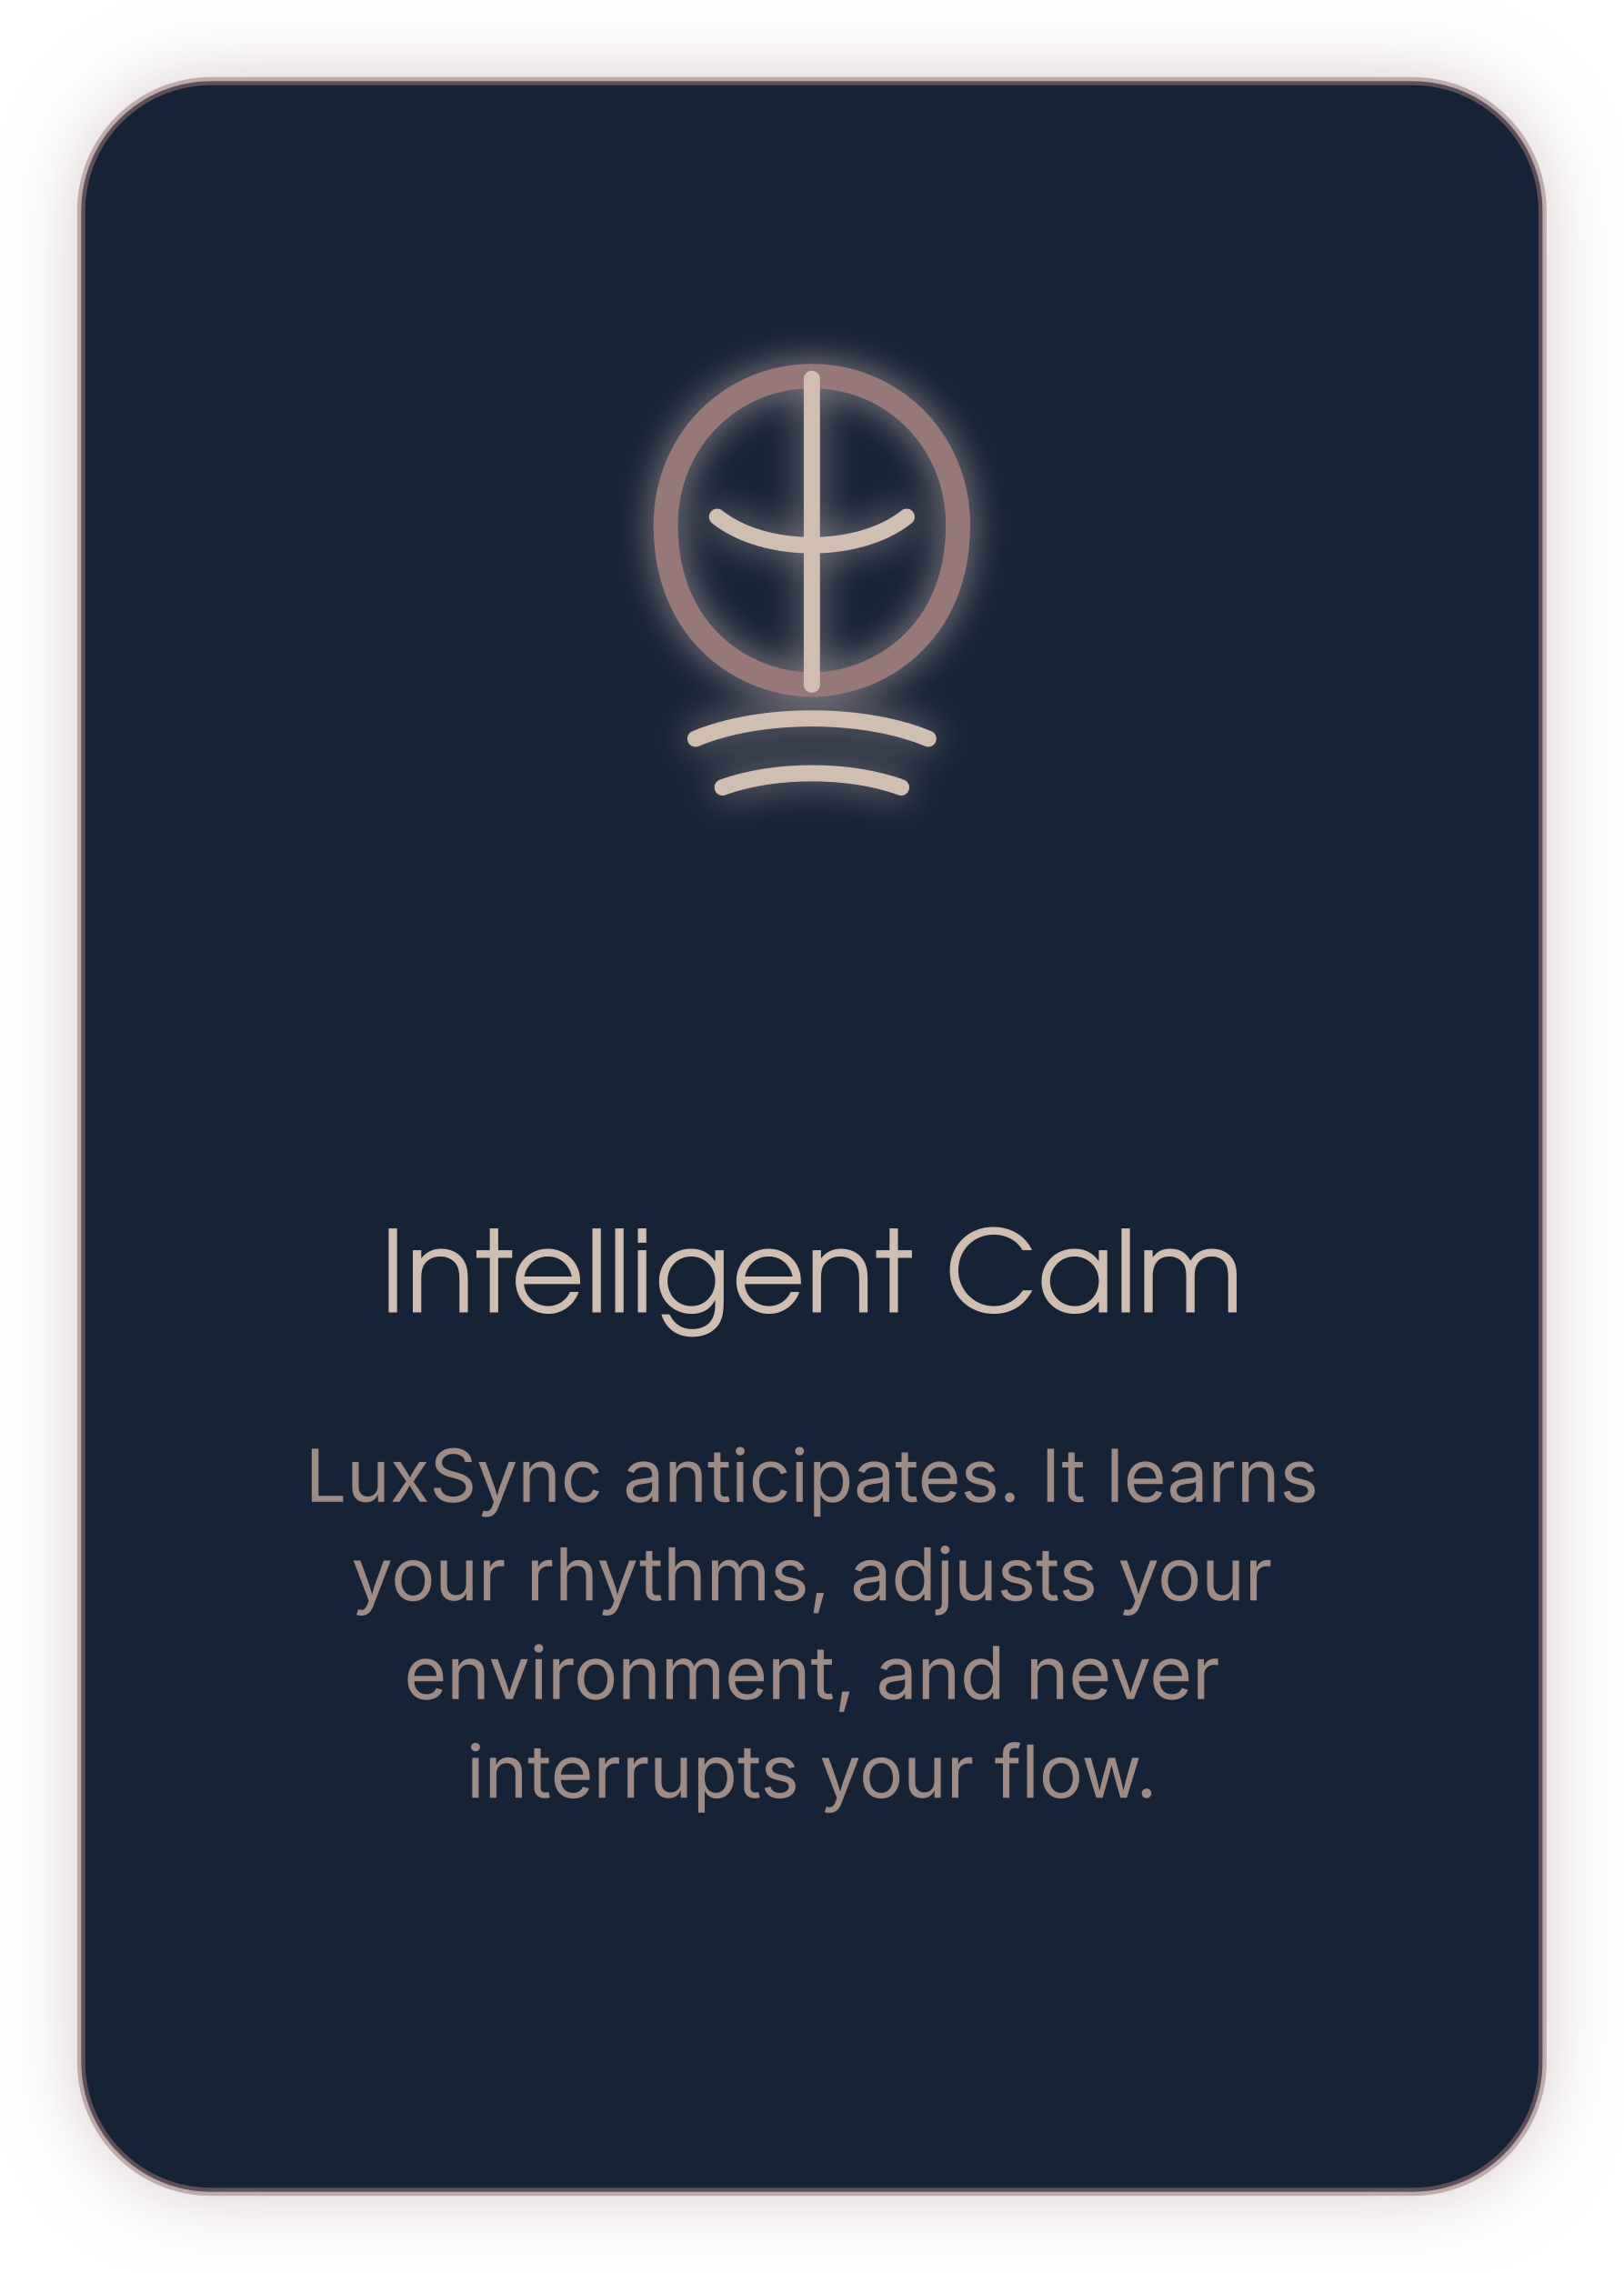
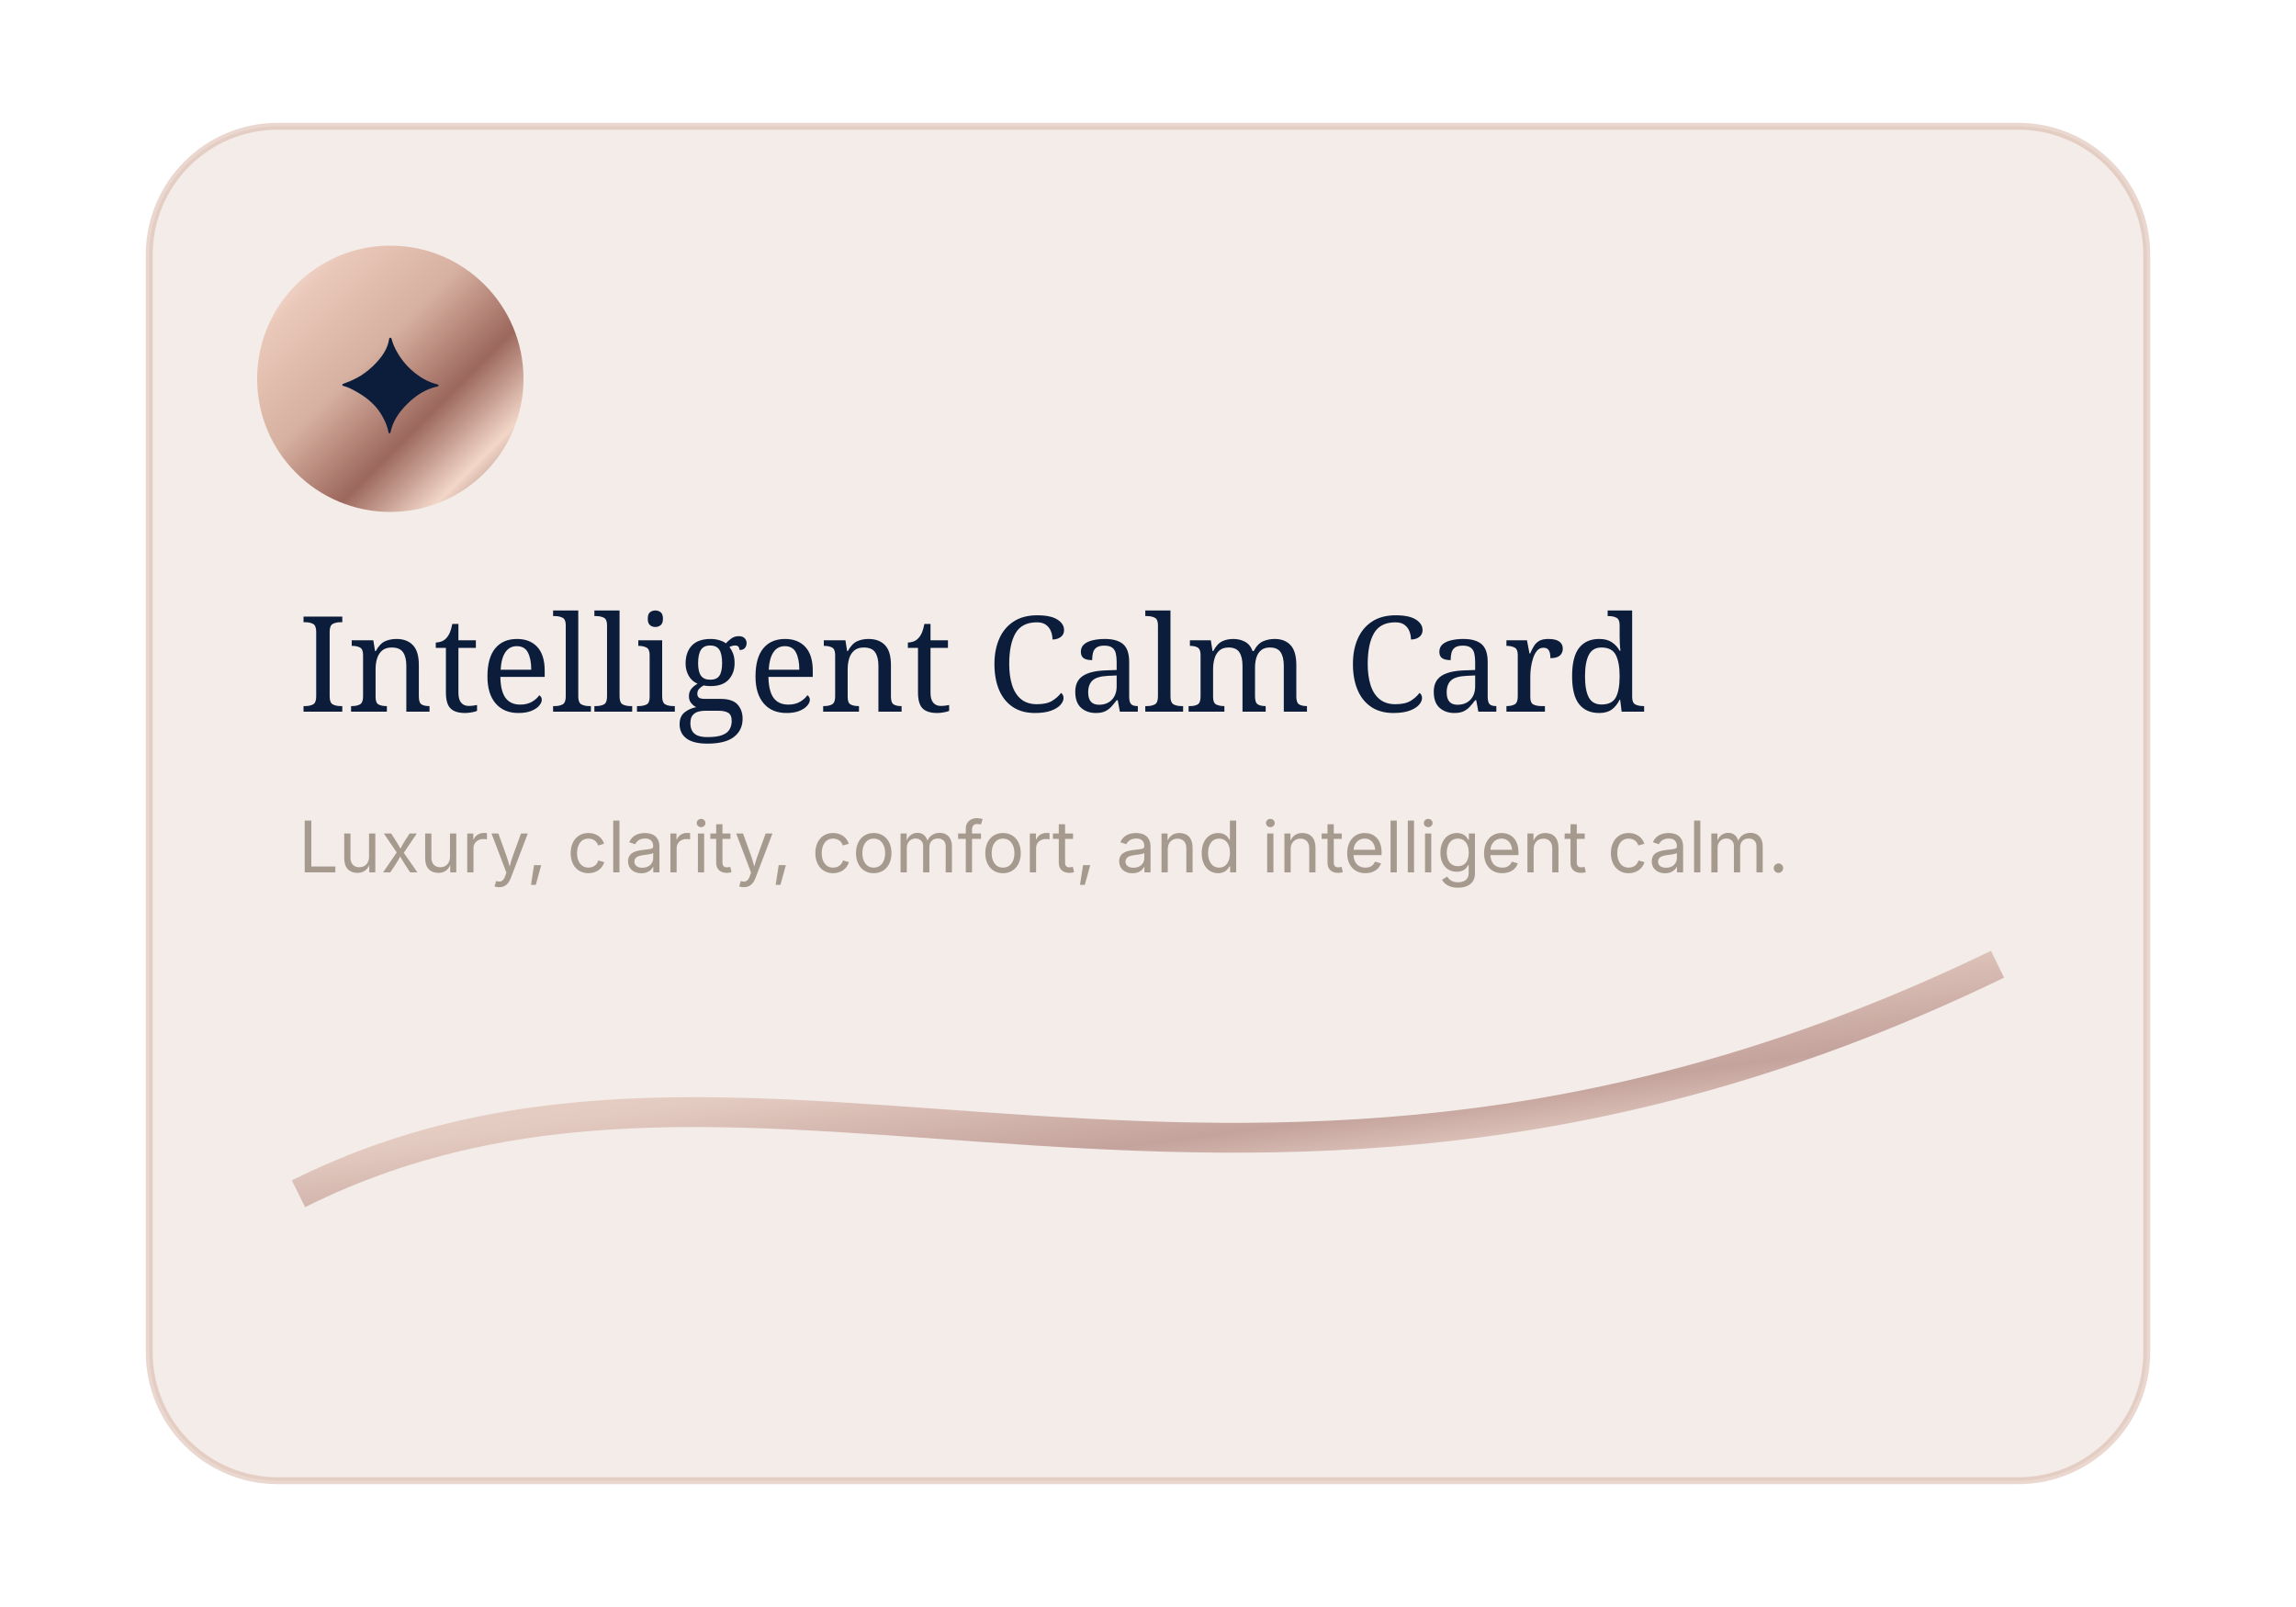
- <svg xmlns="http://www.w3.org/2000/svg" width="600" height="840" viewBox="0 0 600 840" role="img" aria-label="Intelligent Calm">
+ <svg xmlns="http://www.w3.org/2000/svg" width="1000" height="700" viewBox="0 0 1000 700" role="img" aria-label="LuxSync graphic">
  <defs>
-     <linearGradient id="bg" x1="0" y1="0" x2="1" y2="1">
-       <stop stop-color="#0D1526" />
-       <stop offset="1" stop-color="#172036" />
+     <linearGradient id="n" x1="0" y1="0" x2="1" y2="1">
+       <stop stop-color="#0B1D3A" />
+       <stop offset="1" stop-color="#090E1B" />
    </linearGradient>
-     <linearGradient id="navyDrift" x1="0" y1="0" x2="0" y2="1">
-       <stop stop-color="#0D1526" />
-       <stop offset="1" stop-color="#172036" />
+     <linearGradient id="m" x1="0" y1="0" x2="1" y2="1">
+       <stop stop-color="#FFF2EA" />
+       <stop offset=".18" stop-color="#EAC8B9" />
+       <stop offset=".42" stop-color="#D6B0A0" />
+       <stop offset=".64" stop-color="#9C675C" />
+       <stop offset=".82" stop-color="#F2D6C8" />
+       <stop offset="1" stop-color="#7D4E49" />
    </linearGradient>
-     <linearGradient id="warmVeil" x1="0" y1="1" x2="0" y2="0">
-       <stop stop-color="#D0BEB0" stop-opacity=".72" />
-       <stop offset="1" stop-color="#D0BEB0" stop-opacity="0" />
+     <linearGradient id="b" x1="0" y1="0" x2="1" y2="1">
+       <stop stop-color="#F4FAFF" />
+       <stop offset=".45" stop-color="#D7E8FF" />
+       <stop offset="1" stop-color="#A6B9CE" />
    </linearGradient>
-     <linearGradient id="lavenderMist" x1="0" y1="0" x2="1" y2="1">
-       <stop stop-color="#7B96B2" stop-opacity=".55" />
-       <stop offset="1" stop-color="#7B96B2" stop-opacity="0" />
-     </linearGradient>
-     <radialGradient id="roseDrift">
-       <stop stop-color="#967878" stop-opacity=".85" />
-       <stop offset="1" stop-color="#967878" stop-opacity="0" />
+     <radialGradient id="w">
+       <stop stop-color="#F9E3D7" stop-opacity=".95" />
+       <stop offset=".45" stop-color="#E7A27D" stop-opacity=".45" />
+       <stop offset="1" stop-color="#E7A27D" stop-opacity="0" />
    </radialGradient>
-     <radialGradient id="softLight">
-       <stop stop-color="#D0BEB0" />
-       <stop offset=".32" stop-color="#967878" stop-opacity=".7" />
-       <stop offset="1" stop-color="#967878" stop-opacity="0" />
-     </radialGradient>
-     <filter id="roseGlow" x="-80%" y="-80%" width="260%" height="260%">
-       <feGaussianBlur stdDeviation="14" result="b" />
-       <feColorMatrix in="b" values="0 0 0 0 .588 0 0 0 0 .471 0 0 0 0 .471 0 0 0 .75 0" />
+     <filter id="g" x="-70%" y="-70%" width="240%" height="240%">
+       <feGaussianBlur stdDeviation="13" result="q" />
      <feMerge>
-         <feMergeNode />
+         <feMergeNode in="q" />
        <feMergeNode in="SourceGraphic" />
      </feMerge>
    </filter>
-     <filter id="steelGlow" x="-80%" y="-80%" width="260%" height="260%">
-       <feGaussianBlur stdDeviation="10" result="b" />
-       <feColorMatrix in="b" values="0 0 0 0 .482 0 0 0 0 .588 0 0 0 0 .698 0 0 0 .7 0" />
-       <feMerge>
-         <feMergeNode />
-         <feMergeNode in="SourceGraphic" />
-       </feMerge>
-     </filter>
-     <filter id="shadow" x="-30%" y="-30%" width="160%" height="160%">
-       <feDropShadow dx="0" dy="14" stdDeviation="18" flood-color="#0D1526" flood-opacity=".6" />
-     </filter>
-     <filter id="suedeNoise" x="0" y="0" width="100%" height="100%">
-       <feTurbulence baseFrequency=".7" numOctaves="4" seed="23" type="fractalNoise" result="n" />
-       <feColorMatrix in="n" type="saturate" values="0" result="g" />
-       <feComponentTransfer in="g">
-         <feFuncA type="table" tableValues="0 .15" />
-       </feComponentTransfer>
-       <feBlend in="SourceGraphic" mode="soft-light" />
-     </filter>
-     <style>
-       .display{font-family:'Manrope','URW Gothic','DejaVu Sans',sans-serif}
-       .body{font-family:Inter,'DejaVu Sans',sans-serif}
-       .mono{font-family:Consolas,'DejaVu Sans Mono',monospace}
-       .line{fill:none;stroke:#967878;stroke-width:18;stroke-linecap:round;stroke-linejoin:round}
-       .line2{fill:none;stroke:#D0BEB0;stroke-width:12;stroke-linecap:round;stroke-linejoin:round}
-       .soft{fill:#172036;stroke:#967878;stroke-opacity:.55;stroke-width:3}
-     </style>
  </defs>
-   <rect x="30" y="30" width="540" height="780" rx="48" fill="#172036" stroke="#967878" stroke-opacity=".55" stroke-width="3" filter="url(#roseGlow)" />
-   <g transform="translate(172 78) scale(.5)" filter="url(#roseGlow)">
-     <path class="line" d="M148 232c0-62 48-110 108-110s108 48 108 110c0 82-60 118-108 118s-108-36-108-118Z" />
-     <path class="line2" d="M256 124v226M186 226c35 28 105 28 140 0M170 390c48-20 124-20 172 0M190 426c38-14 94-14 132 0" />
-   </g>
-   <text x="300" y="485" class="display" font-size="42" fill="#D0BEB0" text-anchor="middle">Intelligent Calm</text>
-   <text x="300" y="555" class="body" font-size="27" fill="#9E8B85" text-anchor="middle" font-weight="400">LuxSync anticipates. It learns</text>
-   <text x="300" y="591.45" class="body" font-size="27" fill="#9E8B85" text-anchor="middle" font-weight="400">your rhythms, adjusts your</text>
-   <text x="300" y="627.9" class="body" font-size="27" fill="#9E8B85" text-anchor="middle" font-weight="400">environment, and never</text>
-   <text x="300" y="664.35" class="body" font-size="27" fill="#9E8B85" text-anchor="middle" font-weight="400">interrupts your flow.</text>
+   <rect x="65" y="55" width="870" height="590" rx="56" fill="#F3ECE8" stroke="#D6B0A0" stroke-opacity=".5" stroke-width="3" />
+   <circle cx="170" cy="165" r="58" fill="url(#m)" />
+   <text x="170" y="188" text-anchor="middle" font-family="Bodoni Moda,Bodoni MT,Didot,Georgia,serif" font-size="58" fill="#0B1D3A">✦</text>
+   <text x="130" y="310" font-family="Bodoni Moda,Bodoni MT,Didot,Georgia,serif" font-size="58" fill="#0B1D3A">Intelligent Calm Card</text>
+   <text x="130" y="380" font-family="Candara,Inter,Segoe UI,Arial,sans-serif" font-size="31" fill="#A69A8E">Luxury, clarity, comfort, and intelligent calm.</text>
+   <path d="M130 520C330 420 540 580 870 420" fill="none" stroke="url(#m)" stroke-width="13" opacity=".55" />
</svg>
